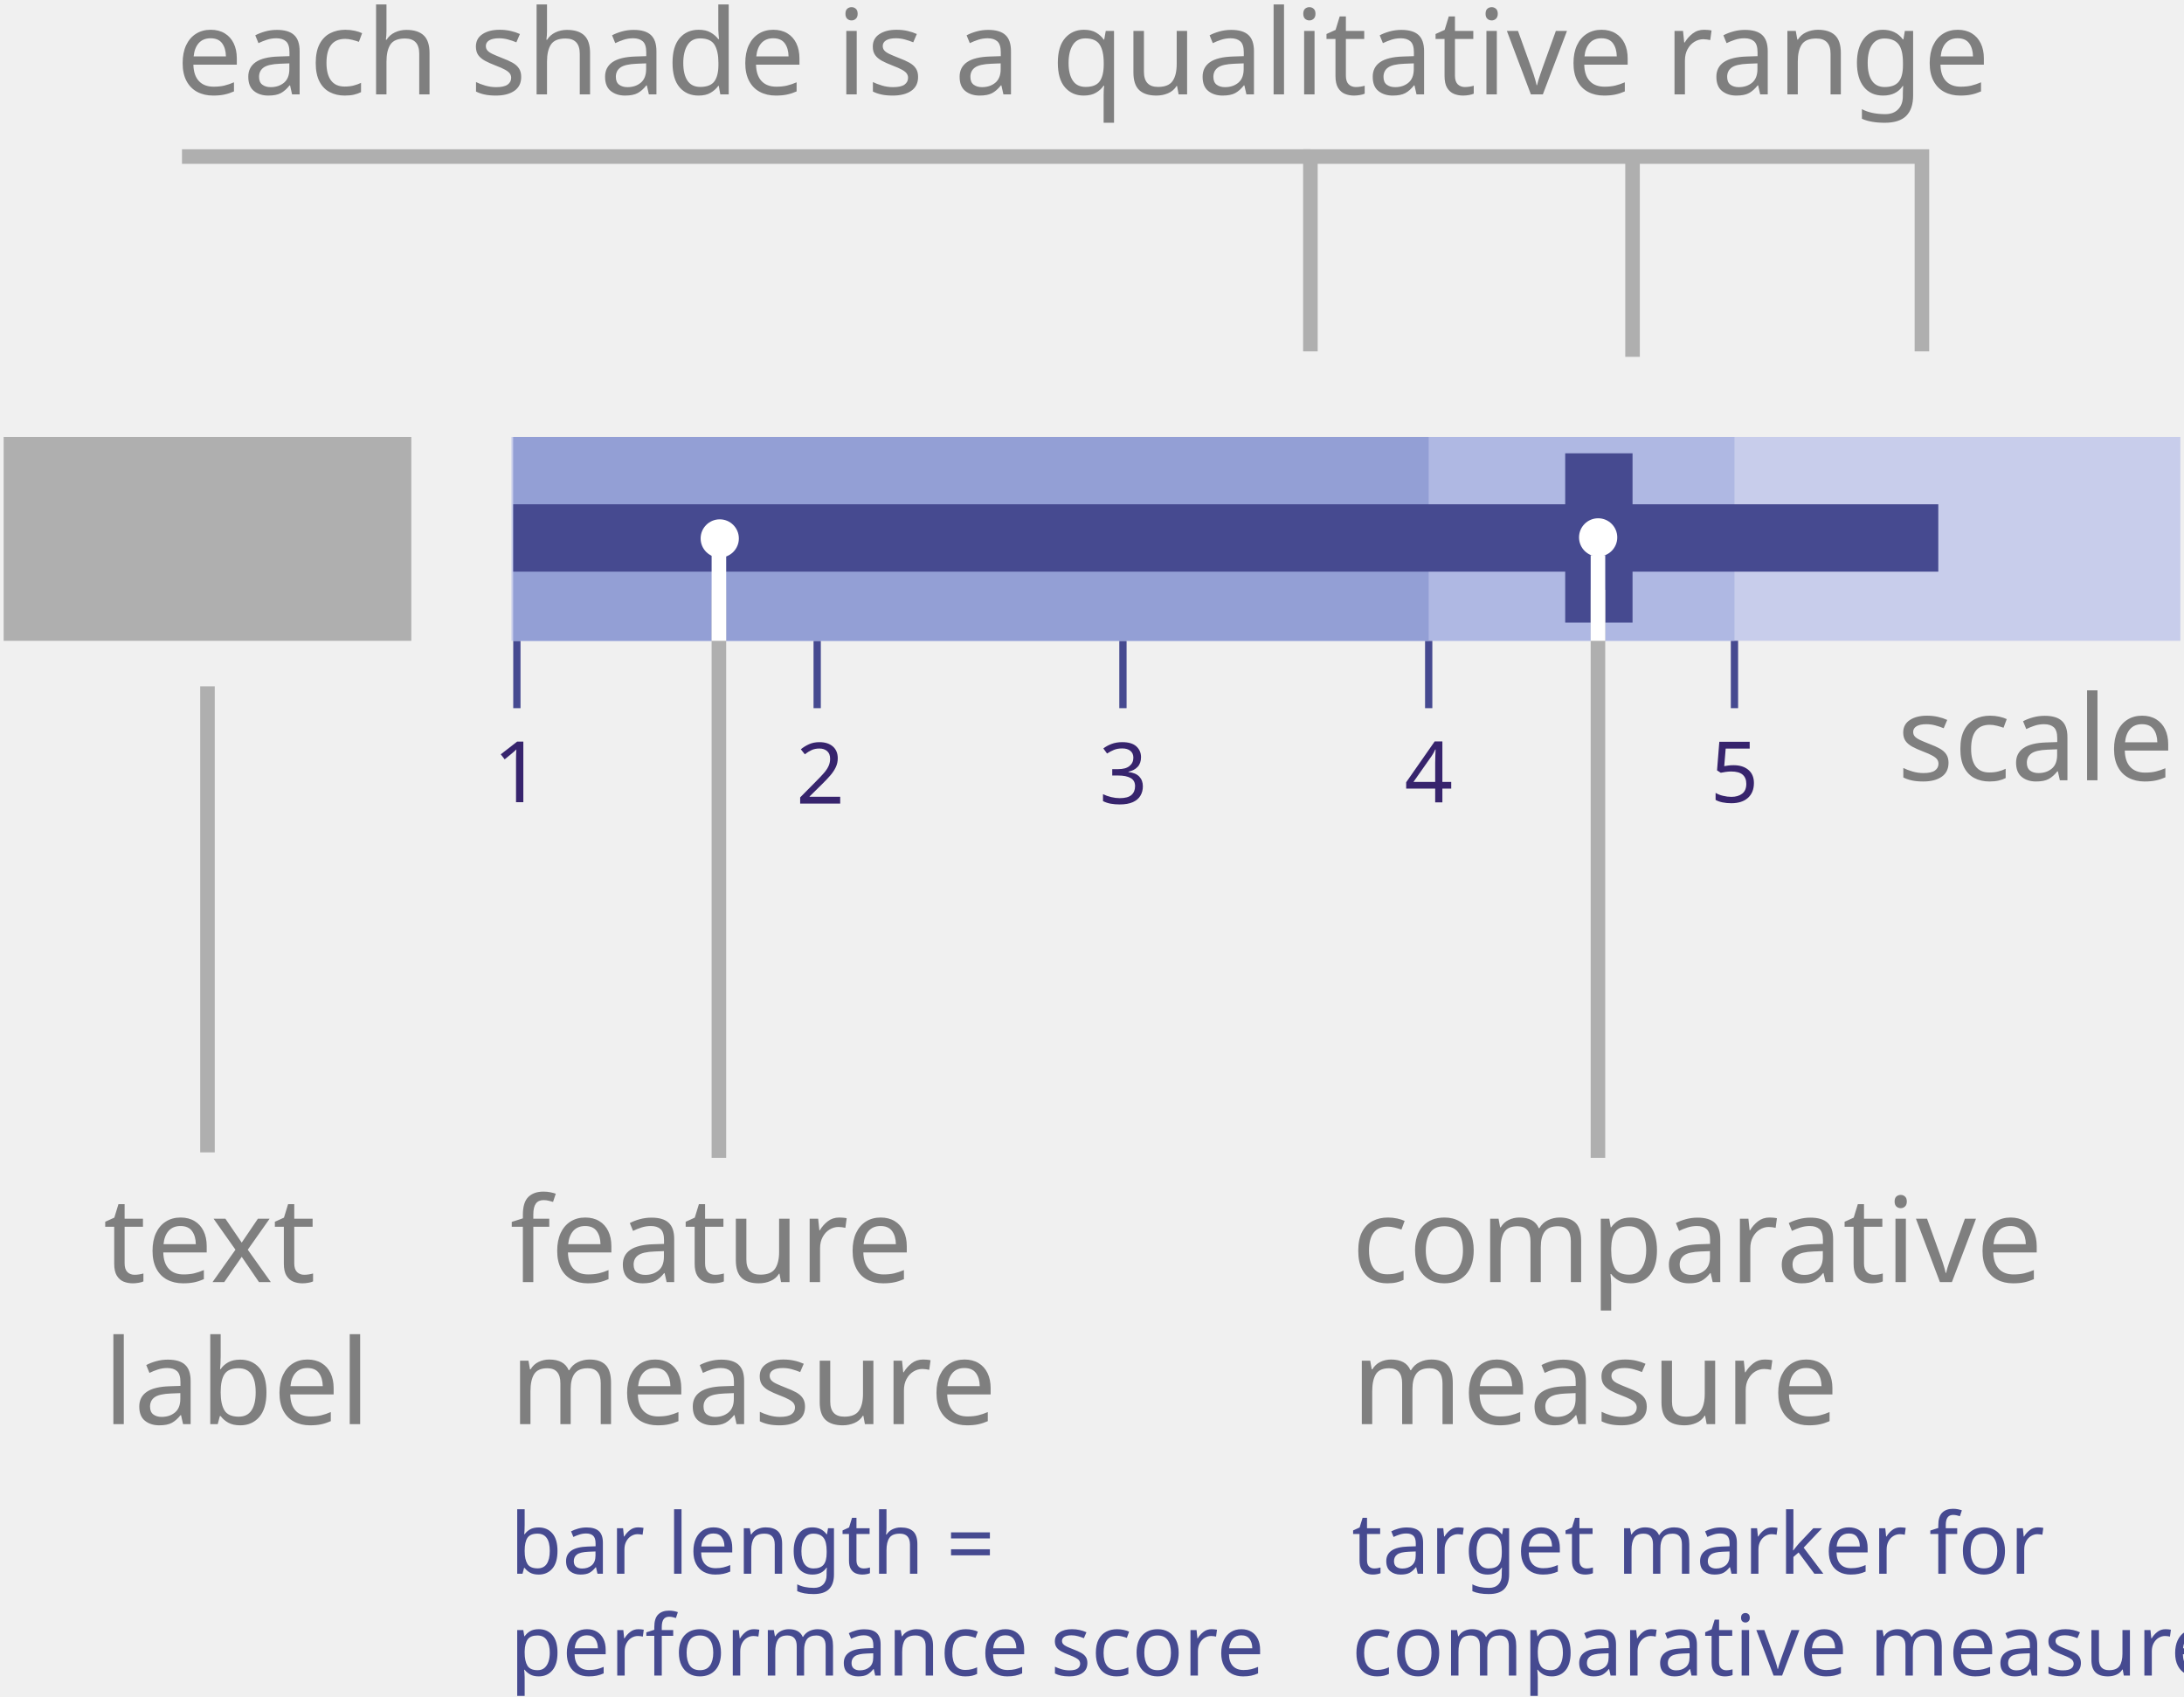
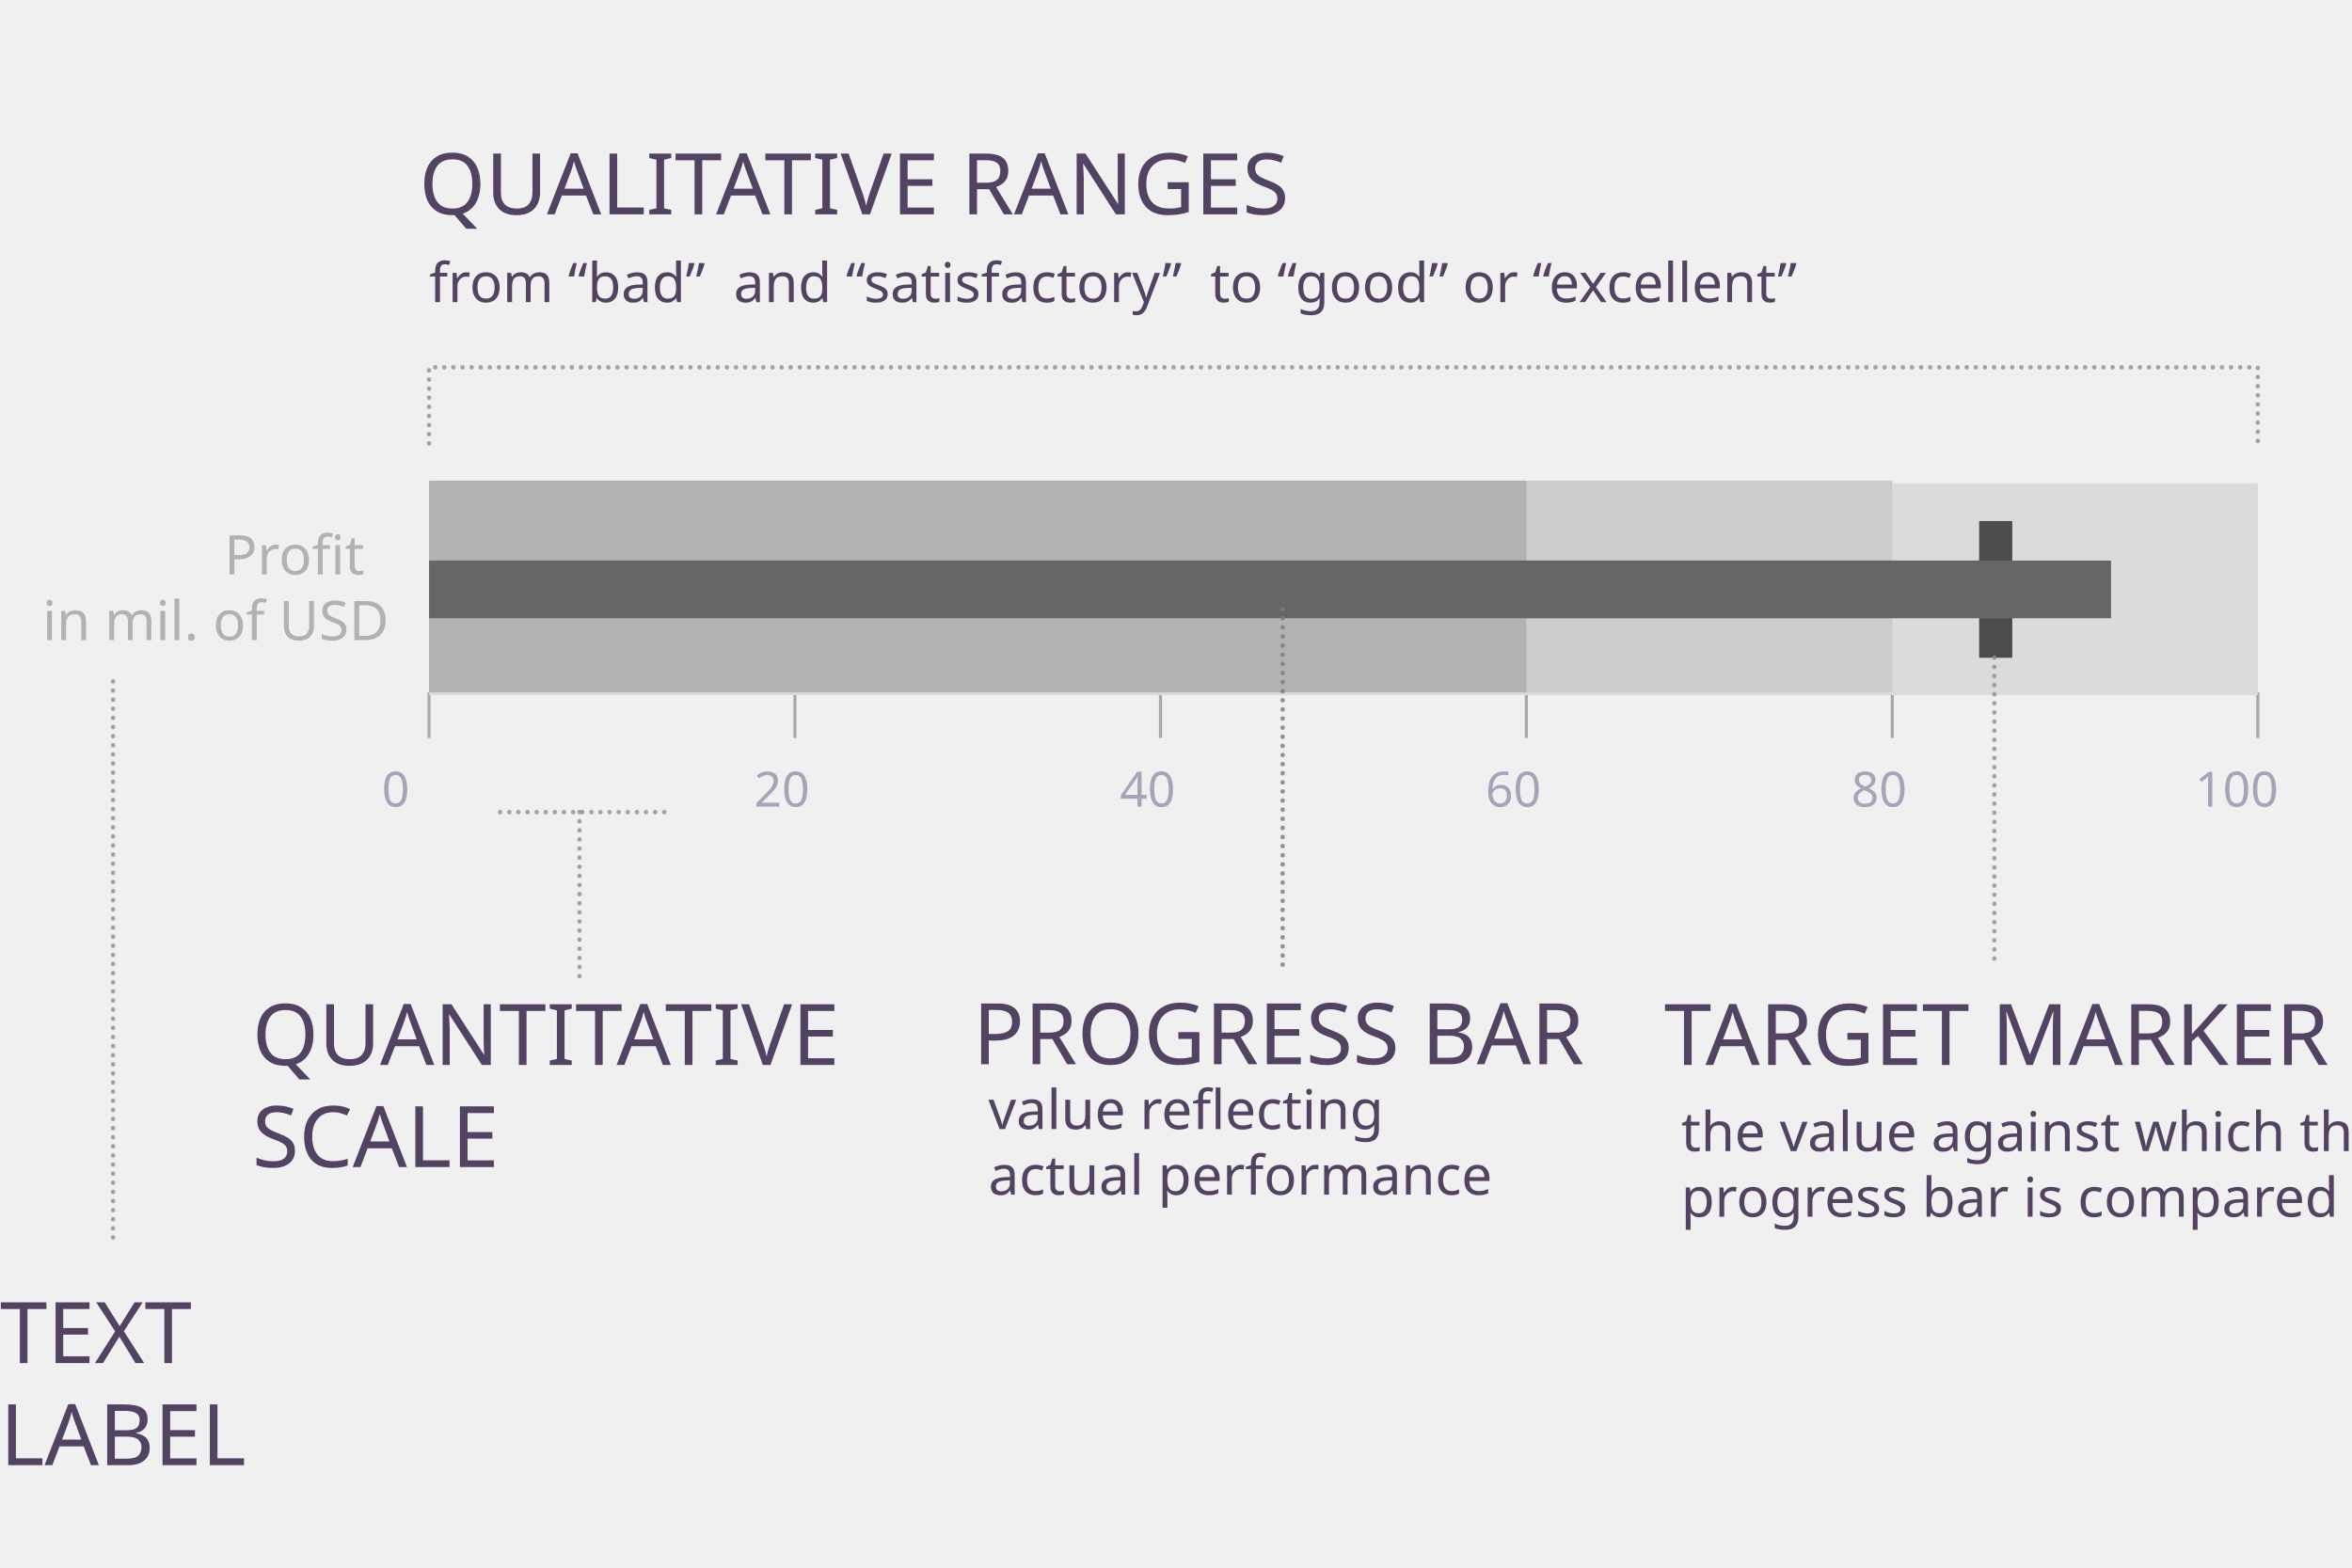
- <svg xmlns="http://www.w3.org/2000/svg" version="1.1" id="Layer_1" x="0px" y="0px" width="1200px" height="932px" viewBox="0 0 1200 932" enable-background="new 0 0 1200 932" xml:space="preserve">
+ <svg xmlns="http://www.w3.org/2000/svg" version="1.1" id="Layer_1" x="0px" y="0px" viewBox="0 0 774 516" style="enable-background:new 0 0 774 516;" xml:space="preserve">
+   <style type="text/css">
+ 	.st0{fill:#A5A5B9;}
+ 	.st1{font-family:'RobotoMono-Regular';}
+ 	.st2{font-size:16px;}
+ 	.st3{fill:none;stroke:#A8A8A8;stroke-miterlimit:10;}
+ 	.st4{fill:#514361;}
+ 	.st5{font-size:28px;}
+ 	.st6{fill:none;}
+ 	.st7{font-family:'Roboto-Italic';}
+ 	.st8{font-size:18px;}
+ 	.st9{fill:#DBDBDB;}
+ 	.st10{fill:#CCCCCC;}
+ 	.st11{fill:#B2B2B2;}
+ 	.st12{fill:#4C4C4C;}
+ 	.st13{fill:#666666;}
+ 	.st14{opacity:0.8;fill:none;stroke:#919191;stroke-width:1.5;stroke-linecap:round;stroke-miterlimit:10;stroke-dasharray:0,3;}
+ 	.st15{opacity:0.8;fill:none;stroke:#7C7C7C;stroke-width:1.5;stroke-linecap:round;stroke-miterlimit:10;stroke-dasharray:0,3;}
+ 	.st16{font-family:'MyriadPro-Regular';}
+ </style>
  <g>
    <g>
-       <text transform="matrix(1 0 0 1 1042.411 428.6143)" fill="#7F7F7F" font-family="'Roboto-Regular'" font-size="65px">scale</text>
+       <text transform="matrix(1 0 0 1 125.6396 265.4918)" class="st0 st1 st2">0</text>
+       <text transform="matrix(1 0 0 1 248.1524 265.4918)" class="st0 st1 st2">20</text>
+       <text transform="matrix(1 0 0 1 368.5057 265.4918)" class="st0 st1 st2">40</text>
+       <text transform="matrix(1 0 0 1 488.8592 265.4918)" class="st0 st1 st2">60</text>
+       <text transform="matrix(1 0 0 1 609.212 265.4918)" class="st0 st1 st2">80</text>
+       <text transform="matrix(1 0 0 1 722.3304 265.4918)" class="st0 st1 st2">100</text>
    </g>
    <g>
-       <text transform="matrix(1 0 0 1 271.001 440.6357)" fill="#37246D" font-family="'Roboto-Medium'" font-size="46.612px">1</text>
+       <g>
+         <line class="st3" x1="141.2" y1="242.9" x2="141.2" y2="227.9" />
+         <line class="st3" x1="261.6" y1="242.9" x2="261.6" y2="227.9" />
+         <line class="st3" x1="381.9" y1="242.9" x2="381.9" y2="227.9" />
+         <line class="st3" x1="502.3" y1="242.9" x2="502.3" y2="227.9" />
+         <line class="st3" x1="622.7" y1="242.9" x2="622.7" y2="227.9" />
+         <line class="st3" x1="743" y1="242.9" x2="743" y2="227.9" />
+       </g>
    </g>
-     <g>
-       <text transform="matrix(1 0 0 1 437.415 441.4131)" fill="#37246D" font-family="'Roboto-Medium'" font-size="46.612px">2</text>
-     </g>
-     <g>
-       <text transform="matrix(1 0 0 1 603.9502 441.4092)" fill="#37246D" font-family="'Roboto-Medium'" font-size="46.612px">3</text>
-     </g>
-     <g>
-       <text transform="matrix(1 0 0 1 939.6963 440.7451)" fill="#37246D" font-family="'Roboto-Medium'" font-size="46.612px">5</text>
-     </g>
-     <g>
-       <text transform="matrix(1 0 0 1 771.6416 440.7451)" fill="#37246D" font-family="'Roboto-Medium'" font-size="46.612px">4</text>
-     </g>
-     <line fill="none" stroke="#464A90" stroke-width="4" stroke-miterlimit="10" x1="284" y1="389" x2="284" y2="324" />
-     <line fill="none" stroke="#464A90" stroke-width="4" stroke-miterlimit="10" x1="449" y1="389" x2="449" y2="324" />
-     <line fill="none" stroke="#464A90" stroke-width="4" stroke-miterlimit="10" x1="617" y1="389" x2="617" y2="314" />
-     <line fill="none" stroke="#464A90" stroke-width="4" stroke-miterlimit="10" x1="785" y1="389" x2="785" y2="324" />
-     <line fill="none" stroke="#464A90" stroke-width="4" stroke-miterlimit="10" x1="953" y1="389" x2="953" y2="324" />
-     <rect x="281" y="240" fill="#C8CDEB" width="917" height="112" />
-     <rect x="2" y="240" fill="#AFAFAF" width="224" height="112" />
-     <rect x="282" y="240" fill="#AFB8E3" width="671" height="112" />
-     <rect x="282" y="240" fill="#939FD5" width="503" height="112" />
-     <rect x="282" y="277" fill="#464A90" width="783" height="37" />
-     <rect x="832" y="277" transform="matrix(6.123234e-17 -1 1 6.123234e-17 583 1174)" fill="#464A90" width="93" height="37" />
-     <g>
-       <text transform="matrix(1 0 0 1 56.7666 704.2686)">
-         <tspan x="0" y="0" fill="#7F7F7F" font-family="'Roboto-Regular'" font-size="65px">text</tspan>
-         <tspan x="0" y="78" fill="#7F7F7F" font-family="'Roboto-Regular'" font-size="65px">label</tspan>
-       </text>
-     </g>
-     <g>
-       <text transform="matrix(1 0 0 1 742.7197 704.2686)">
-         <tspan x="0" y="0" fill="#7F7F7F" font-family="'Roboto-Regular'" font-size="65px">comparative</tspan>
-         <tspan x="0" y="78" fill="#7F7F7F" font-family="'Roboto-Regular'" font-size="65px">measure</tspan>
-       </text>
-     </g>
-     <g>
-       <text transform="matrix(1 0 0 1 280.2158 704.2686)">
-         <tspan x="0" y="0" fill="#7F7F7F" font-family="'Roboto-Regular'" font-size="65px">feature</tspan>
-         <tspan x="0" y="78" fill="#7F7F7F" font-family="'Roboto-Regular'" font-size="65px">measure</tspan>
-       </text>
-     </g>
-     <g>
-       <text transform="matrix(1 0 0 1 280.2158 864.4346)">
-         <tspan x="0" y="0" fill="#464A90" font-family="'Roboto-Regular'" font-size="46.612px">bar length =</tspan>
-         <tspan x="0" y="55.934" fill="#464A90" font-family="'Roboto-Regular'" font-size="46.612px">performance score</tspan>
-       </text>
-     </g>
-     <g>
-       <text transform="matrix(1 0 0 1 742.7197 864.4346)">
-         <tspan x="0" y="0" fill="#464A90" font-family="'Roboto-Regular'" font-size="46.612px">target marker for</tspan>
-         <tspan x="0" y="55.934" fill="#464A90" font-family="'Roboto-Regular'" font-size="46.612px">comparative measure</tspan>
-       </text>
-     </g>
-     <g>
-       <text transform="matrix(1 0 0 1 96.7744 51.8389)" fill="#7F7F7F" font-family="'Roboto-Regular'" font-size="65px">each shade is a qualitative range</text>
-     </g>
-     <line fill="none" stroke="#AFAFAF" stroke-width="8" stroke-miterlimit="10" x1="114" y1="633" x2="114" y2="377" />
-     <line fill="none" stroke="#AFAFAF" stroke-width="8" stroke-miterlimit="10" x1="878" y1="636" x2="878" y2="324" />
-     <line fill="none" stroke="#AFAFAF" stroke-width="8" stroke-miterlimit="10" x1="395" y1="636" x2="395" y2="324" />
-     <line fill="none" stroke="#FFFFFF" stroke-width="8" stroke-miterlimit="10" x1="395" y1="352" x2="395" y2="296" />
-     <line fill="none" stroke="#FFFFFF" stroke-width="8" stroke-miterlimit="10" x1="878" y1="352" x2="878" y2="305" />
-     <polyline fill="none" stroke="#AFAFAF" stroke-width="8" stroke-miterlimit="10" points="720,193 720,86 1056,86 1056,193  " />
-     <line fill="none" stroke="#AFAFAF" stroke-width="8" stroke-miterlimit="10" x1="897" y1="196" x2="897" y2="88" />
-     <line fill="none" stroke="#AFAFAF" stroke-width="8" stroke-miterlimit="10" x1="720" y1="86" x2="100" y2="86" />
-     <circle fill="#FFFFFF" cx="395.464" cy="295.77" r="10.502" />
-     <circle fill="#FFFFFF" cx="878.102" cy="295.187" r="10.502" />
  </g>
+   <g>
+     <text transform="matrix(1 0 0 1 137.9297 70.5381)" class="st4 st1 st5">QUALITATIVE RANGES</text>
+   </g>
+   <g>
+     <text transform="matrix(1 0 0 1 547.644 350.5384)" class="st4 st1 st5">TARGET MARKER</text>
+   </g>
+   <g>
+     <text transform="matrix(1 0 0 1 320.1581 350.2787)" class="st4 st1 st5">PROGRESS BAR</text>
+   </g>
+   <g>
+     <rect x="141.2" y="85.9" class="st6" width="427.1" height="48.3" />
+     <text transform="matrix(1 0 0 1 141.2316 99.4377)" class="st4 st7 st8">from “bad”  and “satisfactory”  to “good” or “excellent”</text>
+   </g>
+   <g>
+     <rect x="553.2" y="365.4" class="st6" width="213.5" height="67.1" />
+     <text transform="matrix(1 0 0 1 553.2311 378.8788)">
+       <tspan x="0" y="0" class="st4 st7 st8">the value against which the </tspan>
+       <tspan x="0" y="21.6" class="st4 st7 st8">progress bar is compared </tspan>
+     </text>
+   </g>
+   <g>
+     <rect x="325.3" y="358.1" class="st6" width="171.8" height="67.1" />
+     <text transform="matrix(1 0 0 1 325.2706 371.6196)">
+       <tspan x="0" y="0" class="st4 st7 st8">value reflecting </tspan>
+       <tspan x="0" y="21.6" class="st4 st7 st8">actual performance </tspan>
+     </text>
+   </g>
+   <g>
+     <text transform="matrix(1 0 0 1 83 350.5382)">
+       <tspan x="0" y="0" class="st4 st1 st5">QUANTITATIVE</tspan>
+       <tspan x="0" y="33.6" class="st4 st1 st5">SCALE</tspan>
+     </text>
+   </g>
+   <rect x="141.2" y="159.1" class="st9" width="601.8" height="69.7" />
+   <rect x="141.2" y="158.2" class="st10" width="481.5" height="69.7" />
+   <rect x="141.2" y="158.2" class="st11" width="361.1" height="69.7" />
+   <rect x="651.3" y="171.5" class="st12" width="10.9" height="45" />
+   <rect x="141.2" y="184.5" class="st13" width="553.5" height="19" />
+   <polyline class="st14" points="141.2,145.9 141.2,120.9 743,120.9 743,145.9 " />
+   <line class="st14" x1="656.3" y1="216.5" x2="656.3" y2="318.1" />
+   <line class="st15" x1="422.1" y1="200.5" x2="422.1" y2="318.1" />
+   <line class="st14" x1="190.7" y1="267.3" x2="190.7" y2="321.6" />
+   <g>
+     <text transform="matrix(1 0 0 1 0 448.6424)">
+       <tspan x="0" y="0" class="st4 st1 st5">TEXT</tspan>
+       <tspan x="0" y="33.6" class="st4 st1 st5">LABEL</tspan>
+     </text>
+   </g>
+   <line class="st14" x1="37.2" y1="224.3" x2="37.2" y2="408.9" />
+   <line class="st14" x1="164.6" y1="267.3" x2="218.9" y2="267.3" />
+   <text transform="matrix(1 0 0 1 73.7825 189.0876)">
+     <tspan x="0" y="0" class="st11 st16 st8">Profit</tspan>
+     <tspan x="-59.8" y="21.6" class="st11 st16 st8">in mil. of USD</tspan>
+   </text>
</svg>
